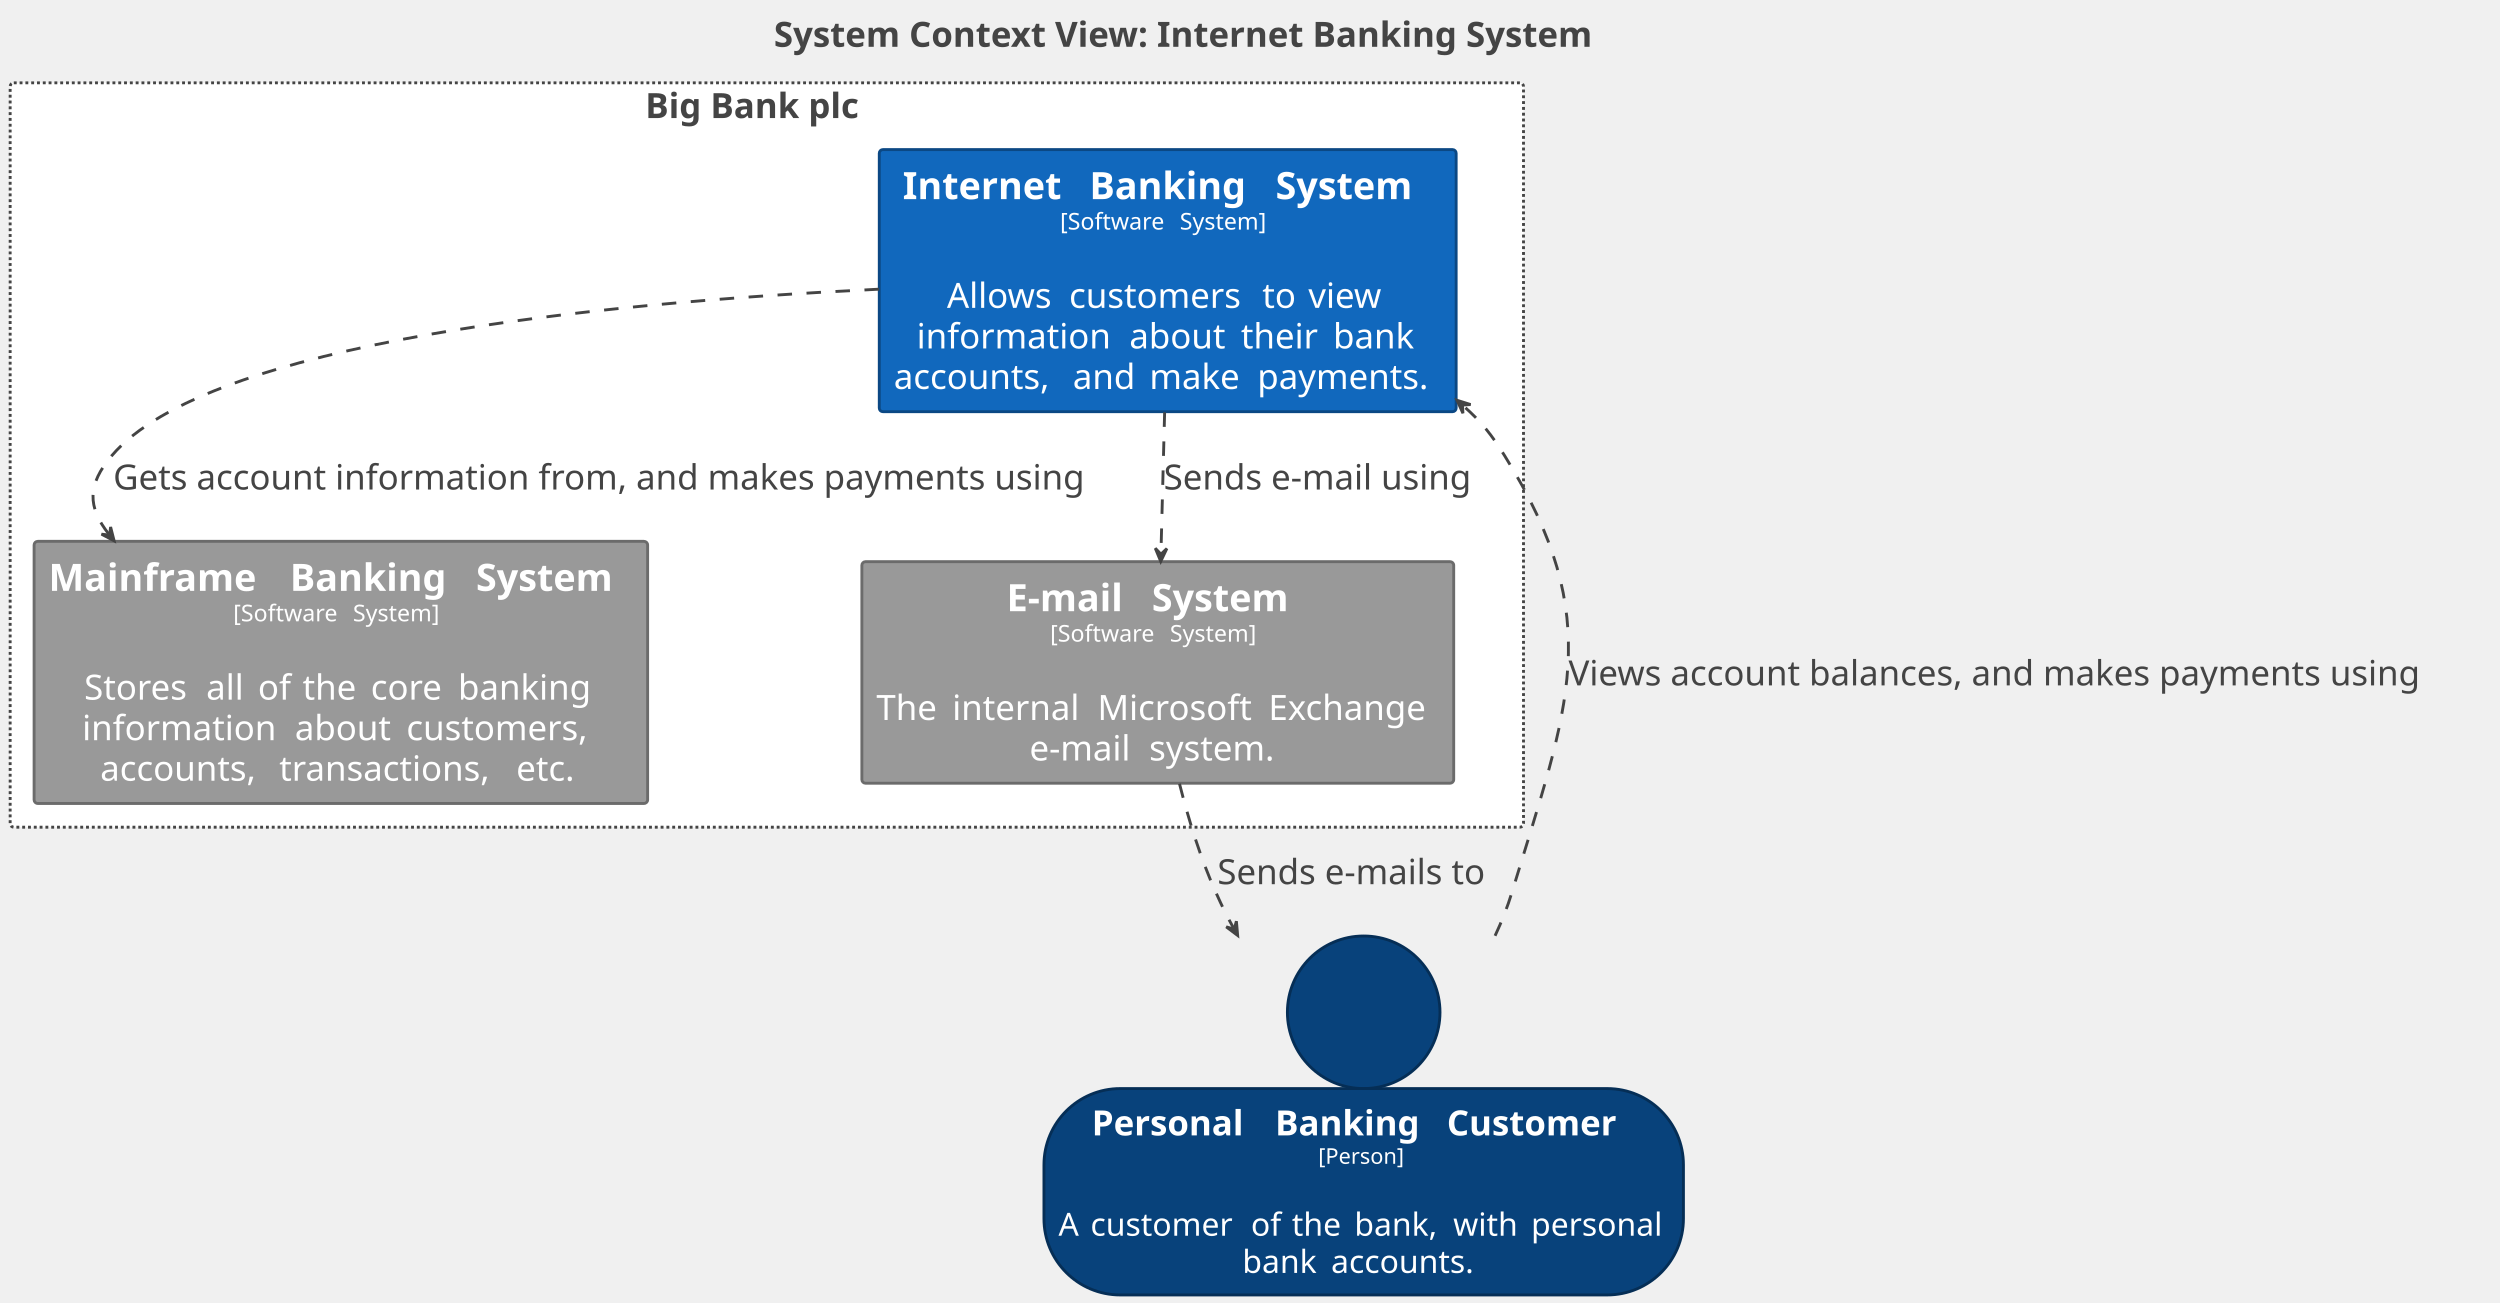
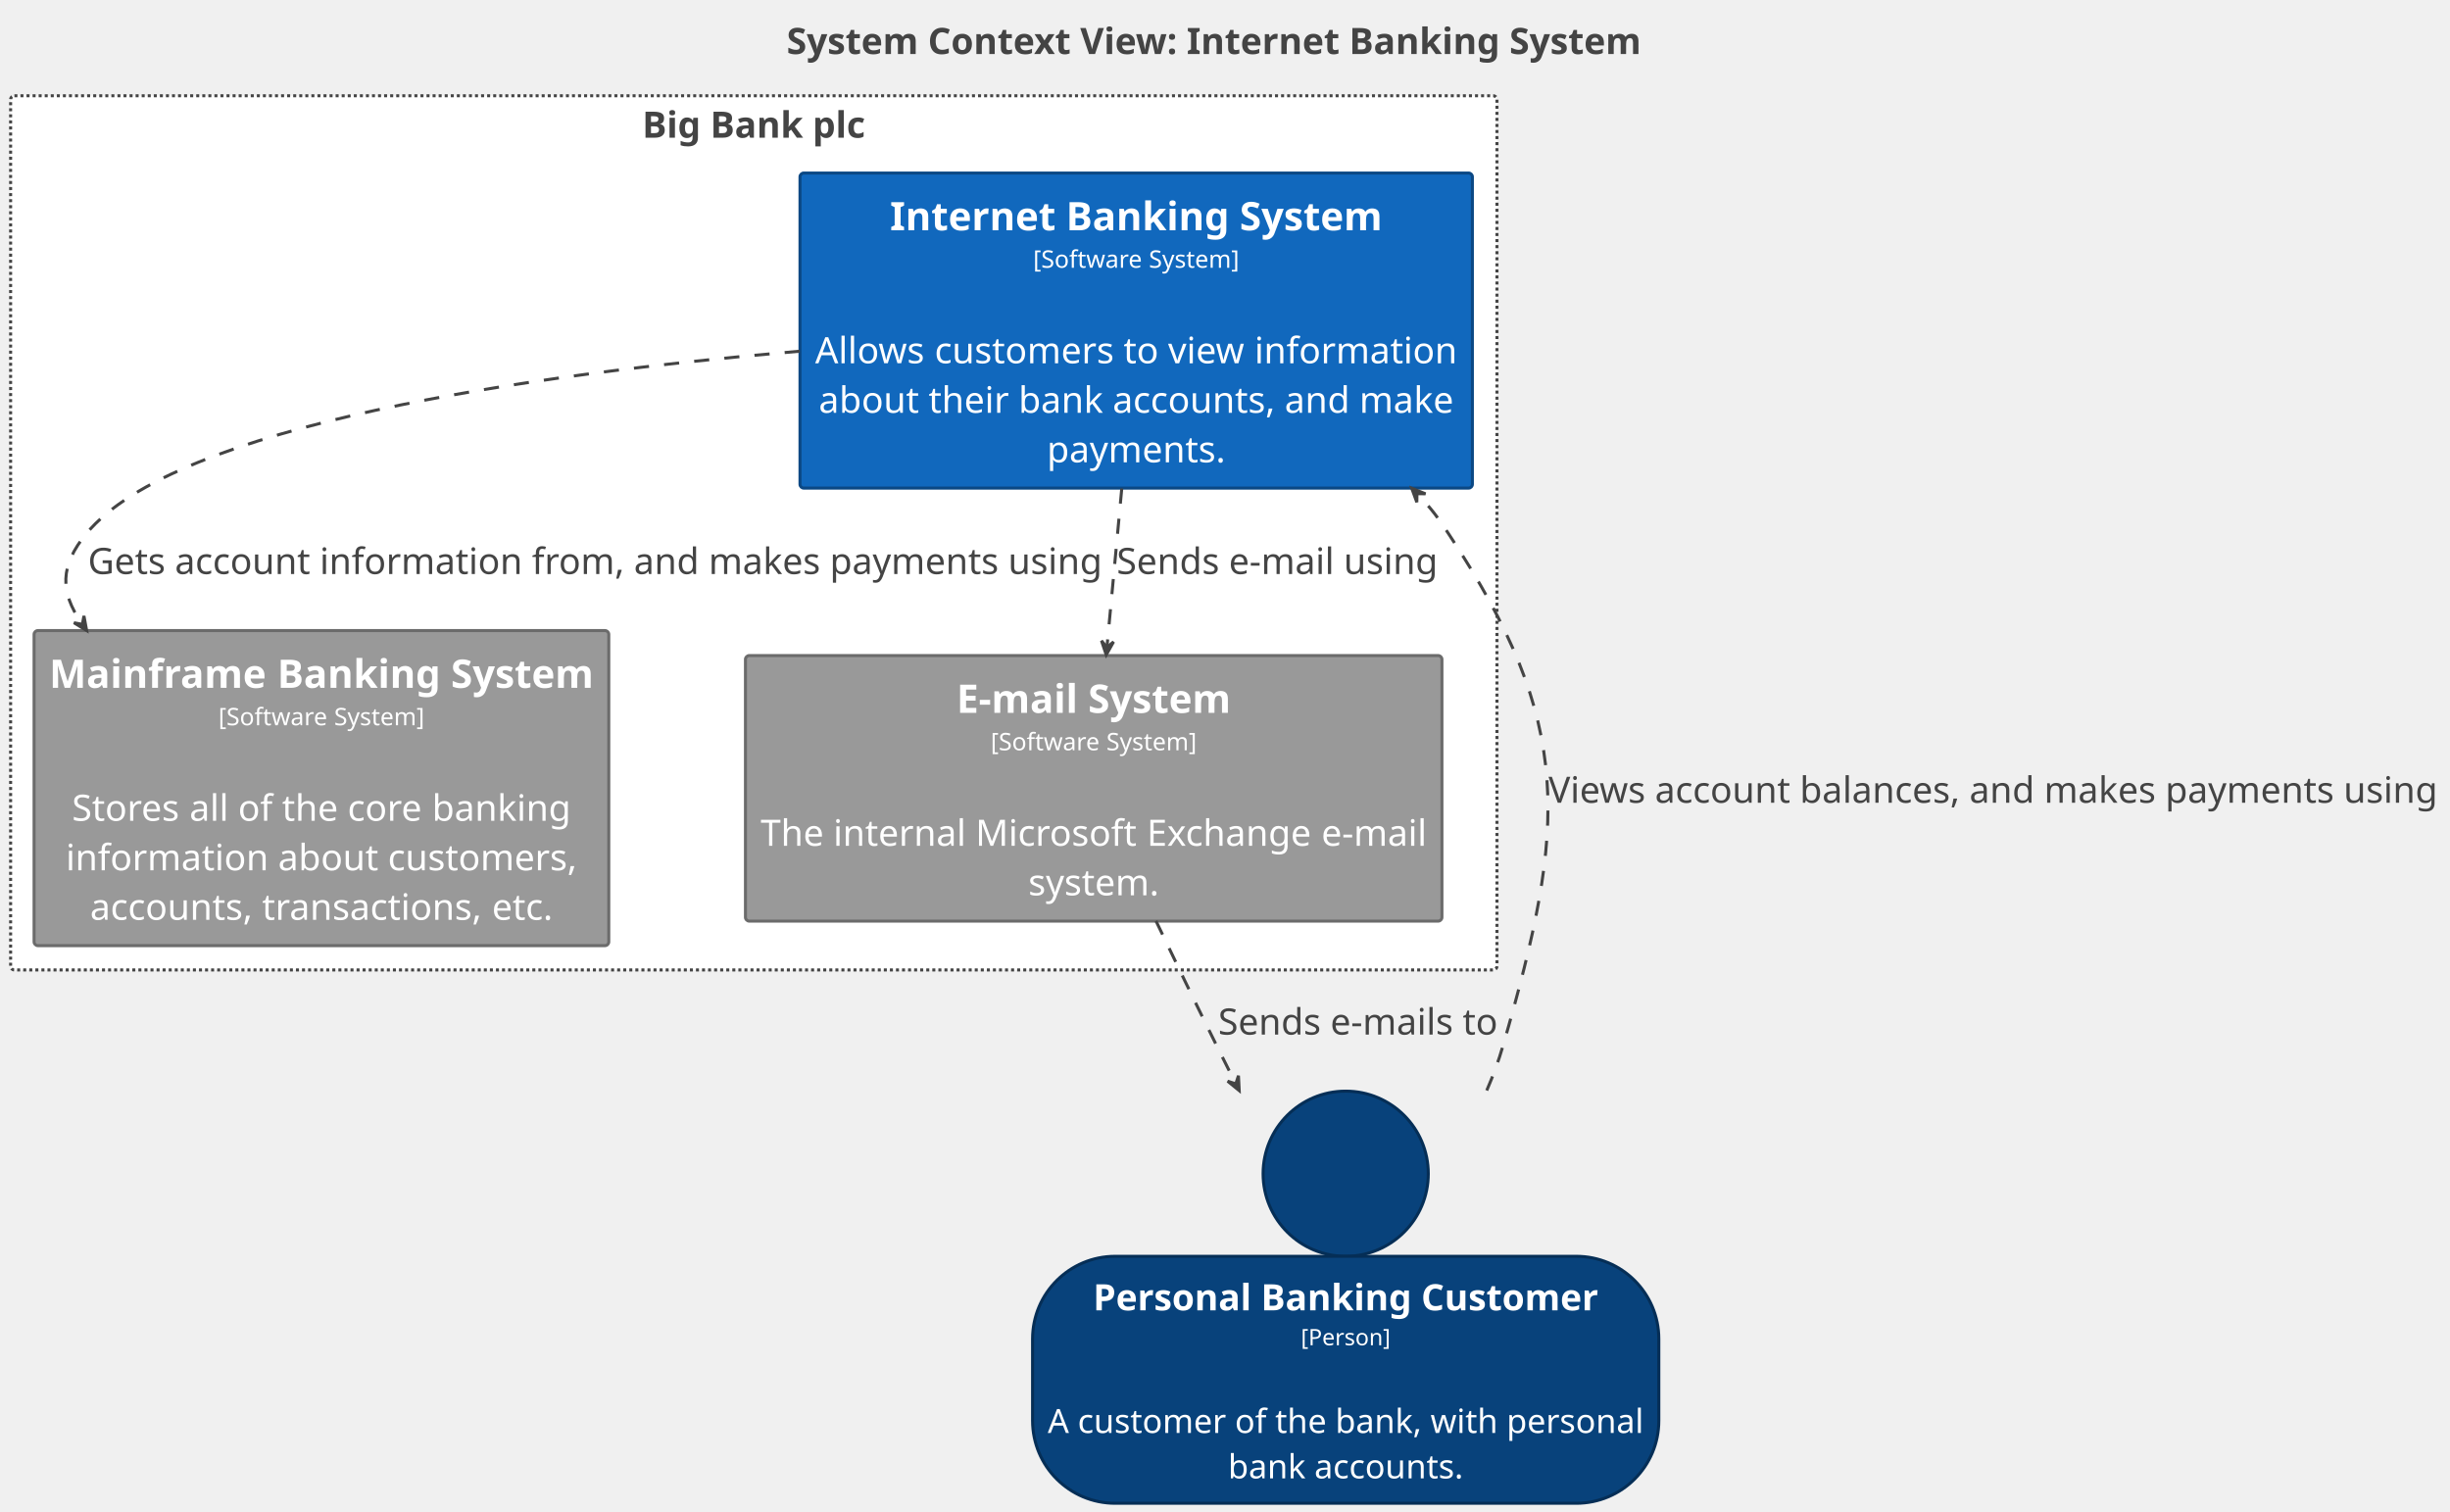
- <svg xmlns="http://www.w3.org/2000/svg" contentStyleType="text/css" data-diagram-type="DESCRIPTION" height="898px" preserveAspectRatio="none" style="width:1723px;height:898px;background:#FFFFFF;" version="1.1" viewBox="0 0 1723 898" width="1723px" zoomAndPan="magnify">
+ <svg xmlns="http://www.w3.org/2000/svg" contentStyleType="text/css" data-diagram-type="DESCRIPTION" height="998px" preserveAspectRatio="none" style="width:1617px;height:998px;background:#FFFFFF;" version="1.1" viewBox="0 0 1617 998" width="1617px" zoomAndPan="magnify">
  <defs />
  <g>
    <g class="title" data-source-line="1">
-       <text fill="#444444" font-family="sans-serif" font-size="24" font-weight="bold" lengthAdjust="spacing" textLength="642.926" x="533.357" y="32.277">System Context View: Internet Banking System</text>
+       <text fill="#444444" font-family="sans-serif" font-size="24" font-weight="bold" lengthAdjust="spacing" textLength="564.958" x="519.184" y="35.656">System Context View: Internet Banking System</text>
    </g>
    <g class="cluster" data-qualified-name="groupQmlnIEJhbmsgcGxj" data-source-line="71" id="ent0002">
-       <rect fill="#FFFFFF" height="513" rx="2.5" ry="2.5" style="stroke:#444444;stroke-width:2;stroke-dasharray:2,2;" width="1043" x="7" y="57.098" />
-       <text fill="#444444" font-family="sans-serif" font-size="24" font-weight="bold" lengthAdjust="spacing" textLength="167.578" x="444.711" y="81.375">Big Bank plc</text>
+       <rect fill="#FFFFFF" height="577" rx="2.5" ry="2.5" style="stroke:#444444;stroke-width:2;stroke-dasharray:2,2;" width="981" x="7" y="63.22" />
+       <text fill="#444444" font-family="sans-serif" font-size="24" font-weight="bold" lengthAdjust="spacing" textLength="147.24" x="423.88" y="90.876">Big Bank plc</text>
    </g>
    <g class="entity" data-qualified-name="groupQmlnIEJhbmsgcGxj.MainframeBankingSystem" data-source-line="72" id="ent0003">
-       <rect fill="#999999" height="180.641" rx="2.5" ry="2.5" style="stroke:#6B6B6B;stroke-width:2;" width="422.848" x="23.5" y="373.098" />
-       <text fill="#FFFFFF" font-family="sans-serif" font-size="26" font-weight="bold" lengthAdjust="spacing" textLength="157.244" x="33.5" y="407.231">Mainframe</text>
-       <text fill="#FFFFFF" font-family="sans-serif" font-size="26" font-weight="bold" lengthAdjust="spacing" textLength="9.052" x="190.744" y="407.231"> </text>
-       <text fill="#FFFFFF" font-family="sans-serif" font-size="26" font-weight="bold" lengthAdjust="spacing" textLength="119.196" x="199.796" y="407.231">Banking</text>
-       <text fill="#FFFFFF" font-family="sans-serif" font-size="26" font-weight="bold" lengthAdjust="spacing" textLength="9.052" x="318.992" y="407.231"> </text>
-       <text fill="#FFFFFF" font-family="sans-serif" font-size="26" font-weight="bold" lengthAdjust="spacing" textLength="108.304" x="328.044" y="407.231">System</text>
-       <text fill="#FFFFFF" font-family="sans-serif" font-size="16" lengthAdjust="spacing" textLength="77.406" x="160.725" y="428.215">[Software</text>
-       <text fill="#FFFFFF" font-family="sans-serif" font-size="16" lengthAdjust="spacing" textLength="5.086" x="238.131" y="428.215"> </text>
-       <text fill="#FFFFFF" font-family="sans-serif" font-size="16" lengthAdjust="spacing" textLength="65.906" x="243.217" y="428.215">System]</text>
-       <text fill="#FFFFFF" font-family="sans-serif" font-size="24" lengthAdjust="spacing" textLength="7.629" x="231.109" y="454.266"> </text>
-       <text fill="#FFFFFF" font-family="sans-serif" font-size="24" lengthAdjust="spacing" textLength="76.465" x="58" y="482.203">Stores</text>
-       <text fill="#FFFFFF" font-family="sans-serif" font-size="24" lengthAdjust="spacing" textLength="7.629" x="134.465" y="482.203"> </text>
-       <text fill="#FFFFFF" font-family="sans-serif" font-size="24" lengthAdjust="spacing" textLength="28.043" x="142.094" y="482.203">all</text>
-       <text fill="#FFFFFF" font-family="sans-serif" font-size="24" lengthAdjust="spacing" textLength="7.629" x="170.137" y="482.203"> </text>
-       <text fill="#FFFFFF" font-family="sans-serif" font-size="24" lengthAdjust="spacing" textLength="23.133" x="177.766" y="482.203">of</text>
-       <text fill="#FFFFFF" font-family="sans-serif" font-size="24" lengthAdjust="spacing" textLength="7.629" x="200.898" y="482.203"> </text>
-       <text fill="#FFFFFF" font-family="sans-serif" font-size="24" lengthAdjust="spacing" textLength="39.387" x="208.527" y="482.203">the</text>
-       <text fill="#FFFFFF" font-family="sans-serif" font-size="24" lengthAdjust="spacing" textLength="7.629" x="247.914" y="482.203"> </text>
-       <text fill="#FFFFFF" font-family="sans-serif" font-size="24" lengthAdjust="spacing" textLength="52.512" x="255.543" y="482.203">core</text>
-       <text fill="#FFFFFF" font-family="sans-serif" font-size="24" lengthAdjust="spacing" textLength="7.629" x="308.055" y="482.203"> </text>
-       <text fill="#FFFFFF" font-family="sans-serif" font-size="24" lengthAdjust="spacing" textLength="96.164" x="315.684" y="482.203">banking</text>
-       <text fill="#FFFFFF" font-family="sans-serif" font-size="24" lengthAdjust="spacing" textLength="138.938" x="56.629" y="510.141">information</text>
-       <text fill="#FFFFFF" font-family="sans-serif" font-size="24" lengthAdjust="spacing" textLength="7.629" x="195.566" y="510.141"> </text>
-       <text fill="#FFFFFF" font-family="sans-serif" font-size="24" lengthAdjust="spacing" textLength="69.246" x="203.195" y="510.141">about</text>
-       <text fill="#FFFFFF" font-family="sans-serif" font-size="24" lengthAdjust="spacing" textLength="7.629" x="272.441" y="510.141"> </text>
-       <text fill="#FFFFFF" font-family="sans-serif" font-size="24" lengthAdjust="spacing" textLength="133.148" x="280.07" y="510.141">customers,</text>
-       <text fill="#FFFFFF" font-family="sans-serif" font-size="24" lengthAdjust="spacing" textLength="115.746" x="69.068" y="538.078">accounts,</text>
-       <text fill="#FFFFFF" font-family="sans-serif" font-size="24" lengthAdjust="spacing" textLength="7.629" x="184.815" y="538.078"> </text>
-       <text fill="#FFFFFF" font-family="sans-serif" font-size="24" lengthAdjust="spacing" textLength="155.707" x="192.443" y="538.078">transactions,</text>
-       <text fill="#FFFFFF" font-family="sans-serif" font-size="24" lengthAdjust="spacing" textLength="7.629" x="348.15" y="538.078"> </text>
-       <text fill="#FFFFFF" font-family="sans-serif" font-size="24" lengthAdjust="spacing" textLength="45" x="355.779" y="538.078">etc.</text>
+       <rect fill="#999999" height="207.956" rx="2.5" ry="2.5" style="stroke:#6B6B6B;stroke-width:2;" width="379.294" x="22.5" y="416.22" />
+       <text fill="#FFFFFF" font-family="sans-serif" font-size="26" font-weight="bold" lengthAdjust="spacing" textLength="143.702" x="32.5" y="454.014">Mainframe</text>
+       <text fill="#FFFFFF" font-family="sans-serif" font-size="26" font-weight="bold" lengthAdjust="spacing" textLength="6.76" x="176.202" y="454.014"> </text>
+       <text fill="#FFFFFF" font-family="sans-serif" font-size="26" font-weight="bold" lengthAdjust="spacing" textLength="107.848" x="182.962" y="454.014">Banking</text>
+       <text fill="#FFFFFF" font-family="sans-serif" font-size="26" font-weight="bold" lengthAdjust="spacing" textLength="6.76" x="290.81" y="454.014"> </text>
+       <text fill="#FFFFFF" font-family="sans-serif" font-size="26" font-weight="bold" lengthAdjust="spacing" textLength="94.224" x="297.57" y="454.014">System</text>
+       <text fill="#FFFFFF" font-family="sans-serif" font-size="16" lengthAdjust="spacing" textLength="72.192" x="144.155" y="478.736">[Software</text>
+       <text fill="#FFFFFF" font-family="sans-serif" font-size="16" lengthAdjust="spacing" textLength="4.16" x="216.347" y="478.736"> </text>
+       <text fill="#FFFFFF" font-family="sans-serif" font-size="16" lengthAdjust="spacing" textLength="59.632" x="220.507" y="478.736">System]</text>
+       <text fill="#FFFFFF" font-family="sans-serif" font-size="24" lengthAdjust="spacing" textLength="6.24" x="209.027" y="509.08"> </text>
+       <text fill="#FFFFFF" font-family="sans-serif" font-size="24" lengthAdjust="spacing" textLength="71.304" x="47.496" y="541.768">Stores</text>
+       <text fill="#FFFFFF" font-family="sans-serif" font-size="24" lengthAdjust="spacing" textLength="6.24" x="118.799" y="541.768"> </text>
+       <text fill="#FFFFFF" font-family="sans-serif" font-size="24" lengthAdjust="spacing" textLength="25.848" x="125.039" y="541.768">all</text>
+       <text fill="#FFFFFF" font-family="sans-serif" font-size="24" lengthAdjust="spacing" textLength="6.24" x="150.887" y="541.768"> </text>
+       <text fill="#FFFFFF" font-family="sans-serif" font-size="24" lengthAdjust="spacing" textLength="22.776" x="157.127" y="541.768">of</text>
+       <text fill="#FFFFFF" font-family="sans-serif" font-size="24" lengthAdjust="spacing" textLength="6.24" x="179.903" y="541.768"> </text>
+       <text fill="#FFFFFF" font-family="sans-serif" font-size="24" lengthAdjust="spacing" textLength="37.032" x="186.143" y="541.768">the</text>
+       <text fill="#FFFFFF" font-family="sans-serif" font-size="24" lengthAdjust="spacing" textLength="6.24" x="223.175" y="541.768"> </text>
+       <text fill="#FFFFFF" font-family="sans-serif" font-size="24" lengthAdjust="spacing" textLength="49.488" x="229.415" y="541.768">core</text>
+       <text fill="#FFFFFF" font-family="sans-serif" font-size="24" lengthAdjust="spacing" textLength="6.24" x="278.903" y="541.768"> </text>
+       <text fill="#FFFFFF" font-family="sans-serif" font-size="24" lengthAdjust="spacing" textLength="91.656" x="285.143" y="541.768">banking</text>
+       <text fill="#FFFFFF" font-family="sans-serif" font-size="24" lengthAdjust="spacing" textLength="133.824" x="43.452" y="574.456">information</text>
+       <text fill="#FFFFFF" font-family="sans-serif" font-size="24" lengthAdjust="spacing" textLength="6.24" x="177.275" y="574.456"> </text>
+       <text fill="#FFFFFF" font-family="sans-serif" font-size="24" lengthAdjust="spacing" textLength="66.24" x="183.515" y="574.456">about</text>
+       <text fill="#FFFFFF" font-family="sans-serif" font-size="24" lengthAdjust="spacing" textLength="6.24" x="249.755" y="574.456"> </text>
+       <text fill="#FFFFFF" font-family="sans-serif" font-size="24" lengthAdjust="spacing" textLength="124.848" x="255.995" y="574.456">customers,</text>
+       <text fill="#FFFFFF" font-family="sans-serif" font-size="24" lengthAdjust="spacing" textLength="107.28" x="59.448" y="607.144">accounts,</text>
+       <text fill="#FFFFFF" font-family="sans-serif" font-size="24" lengthAdjust="spacing" textLength="6.24" x="166.727" y="607.144"> </text>
+       <text fill="#FFFFFF" font-family="sans-serif" font-size="24" lengthAdjust="spacing" textLength="145.488" x="172.967" y="607.144">transactions,</text>
+       <text fill="#FFFFFF" font-family="sans-serif" font-size="24" lengthAdjust="spacing" textLength="6.24" x="318.455" y="607.144"> </text>
+       <text fill="#FFFFFF" font-family="sans-serif" font-size="24" lengthAdjust="spacing" textLength="40.152" x="324.695" y="607.144">etc.</text>
    </g>
    <g class="entity" data-qualified-name="groupQmlnIEJhbmsgcGxj.EmailSystem" data-source-line="73" id="ent0004">
-       <rect fill="#999999" height="152.703" rx="2.5" ry="2.5" style="stroke:#6B6B6B;stroke-width:2;" width="407.891" x="594" y="387.098" />
-       <text fill="#FFFFFF" font-family="sans-serif" font-size="26" font-weight="bold" lengthAdjust="spacing" textLength="91.013" x="693.761" y="421.231">E-mail</text>
-       <text fill="#FFFFFF" font-family="sans-serif" font-size="26" font-weight="bold" lengthAdjust="spacing" textLength="9.052" x="784.774" y="421.231"> </text>
-       <text fill="#FFFFFF" font-family="sans-serif" font-size="26" font-weight="bold" lengthAdjust="spacing" textLength="108.304" x="793.826" y="421.231">System</text>
-       <text fill="#FFFFFF" font-family="sans-serif" font-size="16" lengthAdjust="spacing" textLength="77.406" x="723.746" y="442.215">[Software</text>
-       <text fill="#FFFFFF" font-family="sans-serif" font-size="16" lengthAdjust="spacing" textLength="5.086" x="801.152" y="442.215"> </text>
-       <text fill="#FFFFFF" font-family="sans-serif" font-size="16" lengthAdjust="spacing" textLength="65.906" x="806.238" y="442.215">System]</text>
-       <text fill="#FFFFFF" font-family="sans-serif" font-size="24" lengthAdjust="spacing" textLength="7.629" x="794.131" y="468.266"> </text>
-       <text fill="#FFFFFF" font-family="sans-serif" font-size="24" lengthAdjust="spacing" textLength="44.637" x="604" y="496.203">The</text>
-       <text fill="#FFFFFF" font-family="sans-serif" font-size="24" lengthAdjust="spacing" textLength="7.629" x="648.637" y="496.203"> </text>
-       <text fill="#FFFFFF" font-family="sans-serif" font-size="24" lengthAdjust="spacing" textLength="92.508" x="656.266" y="496.203">internal</text>
-       <text fill="#FFFFFF" font-family="sans-serif" font-size="24" lengthAdjust="spacing" textLength="7.629" x="748.773" y="496.203"> </text>
-       <text fill="#FFFFFF" font-family="sans-serif" font-size="24" lengthAdjust="spacing" textLength="110.168" x="756.402" y="496.203">Microsoft</text>
-       <text fill="#FFFFFF" font-family="sans-serif" font-size="24" lengthAdjust="spacing" textLength="7.629" x="866.57" y="496.203"> </text>
-       <text fill="#FFFFFF" font-family="sans-serif" font-size="24" lengthAdjust="spacing" textLength="117.691" x="874.199" y="496.203">Exchange</text>
-       <text fill="#FFFFFF" font-family="sans-serif" font-size="24" lengthAdjust="spacing" textLength="74.848" x="709.51" y="524.141">e-mail</text>
-       <text fill="#FFFFFF" font-family="sans-serif" font-size="24" lengthAdjust="spacing" textLength="7.629" x="784.357" y="524.141"> </text>
-       <text fill="#FFFFFF" font-family="sans-serif" font-size="24" lengthAdjust="spacing" textLength="94.394" x="791.986" y="524.141">system.</text>
+       <rect fill="#999999" height="175.268" rx="2.5" ry="2.5" style="stroke:#6B6B6B;stroke-width:2;" width="459.679" x="492" y="432.72" />
+       <text fill="#FFFFFF" font-family="sans-serif" font-size="26" font-weight="bold" lengthAdjust="spacing" textLength="80.028" x="631.333" y="470.514">E-mail</text>
+       <text fill="#FFFFFF" font-family="sans-serif" font-size="26" font-weight="bold" lengthAdjust="spacing" textLength="6.76" x="711.361" y="470.514"> </text>
+       <text fill="#FFFFFF" font-family="sans-serif" font-size="26" font-weight="bold" lengthAdjust="spacing" textLength="94.224" x="718.121" y="470.514">System</text>
+       <text fill="#FFFFFF" font-family="sans-serif" font-size="16" lengthAdjust="spacing" textLength="72.192" x="653.847" y="495.236">[Software</text>
+       <text fill="#FFFFFF" font-family="sans-serif" font-size="16" lengthAdjust="spacing" textLength="4.16" x="726.039" y="495.236"> </text>
+       <text fill="#FFFFFF" font-family="sans-serif" font-size="16" lengthAdjust="spacing" textLength="59.632" x="730.199" y="495.236">System]</text>
+       <text fill="#FFFFFF" font-family="sans-serif" font-size="24" lengthAdjust="spacing" textLength="6.24" x="718.719" y="525.58"> </text>
+       <text fill="#FFFFFF" font-family="sans-serif" font-size="24" lengthAdjust="spacing" textLength="41.712" x="502" y="558.268">The</text>
+       <text fill="#FFFFFF" font-family="sans-serif" font-size="24" lengthAdjust="spacing" textLength="6.24" x="543.712" y="558.268"> </text>
+       <text fill="#FFFFFF" font-family="sans-serif" font-size="24" lengthAdjust="spacing" textLength="87.624" x="549.952" y="558.268">internal</text>
+       <text fill="#FFFFFF" font-family="sans-serif" font-size="24" lengthAdjust="spacing" textLength="6.24" x="637.576" y="558.268"> </text>
+       <text fill="#FFFFFF" font-family="sans-serif" font-size="24" lengthAdjust="spacing" textLength="106.848" x="643.816" y="558.268">Microsoft</text>
+       <text fill="#FFFFFF" font-family="sans-serif" font-size="24" lengthAdjust="spacing" textLength="6.24" x="750.663" y="558.268"> </text>
+       <text fill="#FFFFFF" font-family="sans-serif" font-size="24" lengthAdjust="spacing" textLength="108.984" x="756.903" y="558.268">Exchange</text>
+       <text fill="#FFFFFF" font-family="sans-serif" font-size="24" lengthAdjust="spacing" textLength="6.24" x="865.887" y="558.268"> </text>
+       <text fill="#FFFFFF" font-family="sans-serif" font-size="24" lengthAdjust="spacing" textLength="69.552" x="872.127" y="558.268">e-mail</text>
+       <text fill="#FFFFFF" font-family="sans-serif" font-size="24" lengthAdjust="spacing" textLength="86.304" x="678.688" y="590.956">system.</text>
    </g>
    <g class="entity" data-qualified-name="groupQmlnIEJhbmsgcGxj.InternetBankingSystem" data-source-line="74" id="ent0005">
-       <rect fill="#1168BD" height="180.641" rx="2.5" ry="2.5" style="stroke:#0B4884;stroke-width:2;" width="397.578" x="606" y="103.098" />
-       <text fill="#FFFFFF" font-family="sans-serif" font-size="26" font-weight="bold" lengthAdjust="spacing" textLength="119.641" x="622.167" y="137.231">Internet</text>
-       <text fill="#FFFFFF" font-family="sans-serif" font-size="26" font-weight="bold" lengthAdjust="spacing" textLength="9.052" x="741.808" y="137.231"> </text>
-       <text fill="#FFFFFF" font-family="sans-serif" font-size="26" font-weight="bold" lengthAdjust="spacing" textLength="119.196" x="750.859" y="137.231">Banking</text>
-       <text fill="#FFFFFF" font-family="sans-serif" font-size="26" font-weight="bold" lengthAdjust="spacing" textLength="9.052" x="870.056" y="137.231"> </text>
-       <text fill="#FFFFFF" font-family="sans-serif" font-size="26" font-weight="bold" lengthAdjust="spacing" textLength="108.304" x="879.107" y="137.231">System</text>
-       <text fill="#FFFFFF" font-family="sans-serif" font-size="16" lengthAdjust="spacing" textLength="77.406" x="730.59" y="158.215">[Software</text>
-       <text fill="#FFFFFF" font-family="sans-serif" font-size="16" lengthAdjust="spacing" textLength="5.086" x="807.996" y="158.215"> </text>
-       <text fill="#FFFFFF" font-family="sans-serif" font-size="16" lengthAdjust="spacing" textLength="65.906" x="813.082" y="158.215">System]</text>
-       <text fill="#FFFFFF" font-family="sans-serif" font-size="24" lengthAdjust="spacing" textLength="7.629" x="800.975" y="184.266"> </text>
-       <text fill="#FFFFFF" font-family="sans-serif" font-size="24" lengthAdjust="spacing" textLength="76.57" x="652.621" y="212.203">Allows</text>
-       <text fill="#FFFFFF" font-family="sans-serif" font-size="24" lengthAdjust="spacing" textLength="7.629" x="729.191" y="212.203"> </text>
-       <text fill="#FFFFFF" font-family="sans-serif" font-size="24" lengthAdjust="spacing" textLength="125.519" x="736.82" y="212.203">customers</text>
-       <text fill="#FFFFFF" font-family="sans-serif" font-size="24" lengthAdjust="spacing" textLength="7.629" x="862.34" y="212.203"> </text>
-       <text fill="#FFFFFF" font-family="sans-serif" font-size="24" lengthAdjust="spacing" textLength="24.094" x="869.969" y="212.203">to</text>
-       <text fill="#FFFFFF" font-family="sans-serif" font-size="24" lengthAdjust="spacing" textLength="7.629" x="894.062" y="212.203"> </text>
-       <text fill="#FFFFFF" font-family="sans-serif" font-size="24" lengthAdjust="spacing" textLength="55.266" x="901.691" y="212.203">view</text>
-       <text fill="#FFFFFF" font-family="sans-serif" font-size="24" lengthAdjust="spacing" textLength="138.938" x="631.768" y="240.141">information</text>
-       <text fill="#FFFFFF" font-family="sans-serif" font-size="24" lengthAdjust="spacing" textLength="7.629" x="770.705" y="240.141"> </text>
-       <text fill="#FFFFFF" font-family="sans-serif" font-size="24" lengthAdjust="spacing" textLength="69.246" x="778.334" y="240.141">about</text>
-       <text fill="#FFFFFF" font-family="sans-serif" font-size="24" lengthAdjust="spacing" textLength="7.629" x="847.58" y="240.141"> </text>
-       <text fill="#FFFFFF" font-family="sans-serif" font-size="24" lengthAdjust="spacing" textLength="55.922" x="855.209" y="240.141">their</text>
-       <text fill="#FFFFFF" font-family="sans-serif" font-size="24" lengthAdjust="spacing" textLength="7.629" x="911.131" y="240.141"> </text>
-       <text fill="#FFFFFF" font-family="sans-serif" font-size="24" lengthAdjust="spacing" textLength="59.051" x="918.76" y="240.141">bank</text>
-       <text fill="#FFFFFF" font-family="sans-serif" font-size="24" lengthAdjust="spacing" textLength="115.746" x="616" y="268.078">accounts,</text>
-       <text fill="#FFFFFF" font-family="sans-serif" font-size="24" lengthAdjust="spacing" textLength="7.629" x="731.746" y="268.078"> </text>
-       <text fill="#FFFFFF" font-family="sans-serif" font-size="24" lengthAdjust="spacing" textLength="45.152" x="739.375" y="268.078">and</text>
-       <text fill="#FFFFFF" font-family="sans-serif" font-size="24" lengthAdjust="spacing" textLength="7.629" x="784.527" y="268.078"> </text>
-       <text fill="#FFFFFF" font-family="sans-serif" font-size="24" lengthAdjust="spacing" textLength="66.75" x="792.156" y="268.078">make</text>
-       <text fill="#FFFFFF" font-family="sans-serif" font-size="24" lengthAdjust="spacing" textLength="7.629" x="858.906" y="268.078"> </text>
-       <text fill="#FFFFFF" font-family="sans-serif" font-size="24" lengthAdjust="spacing" textLength="127.043" x="866.535" y="268.078">payments.</text>
+       <rect fill="#1168BD" height="207.956" rx="2.5" ry="2.5" style="stroke:#0B4884;stroke-width:2;" width="443.767" x="528" y="114.22" />
+       <text fill="#FFFFFF" font-family="sans-serif" font-size="26" font-weight="bold" lengthAdjust="spacing" textLength="109.382" x="587.396" y="152.014">Internet</text>
+       <text fill="#FFFFFF" font-family="sans-serif" font-size="26" font-weight="bold" lengthAdjust="spacing" textLength="6.76" x="696.778" y="152.014"> </text>
+       <text fill="#FFFFFF" font-family="sans-serif" font-size="26" font-weight="bold" lengthAdjust="spacing" textLength="107.848" x="703.538" y="152.014">Banking</text>
+       <text fill="#FFFFFF" font-family="sans-serif" font-size="26" font-weight="bold" lengthAdjust="spacing" textLength="6.76" x="811.386" y="152.014"> </text>
+       <text fill="#FFFFFF" font-family="sans-serif" font-size="26" font-weight="bold" lengthAdjust="spacing" textLength="94.224" x="818.146" y="152.014">System</text>
+       <text fill="#FFFFFF" font-family="sans-serif" font-size="16" lengthAdjust="spacing" textLength="72.192" x="681.891" y="176.736">[Software</text>
+       <text fill="#FFFFFF" font-family="sans-serif" font-size="16" lengthAdjust="spacing" textLength="4.16" x="754.083" y="176.736"> </text>
+       <text fill="#FFFFFF" font-family="sans-serif" font-size="16" lengthAdjust="spacing" textLength="59.632" x="758.243" y="176.736">System]</text>
+       <text fill="#FFFFFF" font-family="sans-serif" font-size="24" lengthAdjust="spacing" textLength="6.24" x="746.763" y="207.08"> </text>
+       <text fill="#FFFFFF" font-family="sans-serif" font-size="24" lengthAdjust="spacing" textLength="72.6" x="538" y="239.768">Allows</text>
+       <text fill="#FFFFFF" font-family="sans-serif" font-size="24" lengthAdjust="spacing" textLength="6.24" x="610.6" y="239.768"> </text>
+       <text fill="#FFFFFF" font-family="sans-serif" font-size="24" lengthAdjust="spacing" textLength="118.416" x="616.84" y="239.768">customers</text>
+       <text fill="#FFFFFF" font-family="sans-serif" font-size="24" lengthAdjust="spacing" textLength="6.24" x="735.255" y="239.768"> </text>
+       <text fill="#FFFFFF" font-family="sans-serif" font-size="24" lengthAdjust="spacing" textLength="23.184" x="741.495" y="239.768">to</text>
+       <text fill="#FFFFFF" font-family="sans-serif" font-size="24" lengthAdjust="spacing" textLength="6.24" x="764.679" y="239.768"> </text>
+       <text fill="#FFFFFF" font-family="sans-serif" font-size="24" lengthAdjust="spacing" textLength="50.784" x="770.919" y="239.768">view</text>
+       <text fill="#FFFFFF" font-family="sans-serif" font-size="24" lengthAdjust="spacing" textLength="6.24" x="821.703" y="239.768"> </text>
+       <text fill="#FFFFFF" font-family="sans-serif" font-size="24" lengthAdjust="spacing" textLength="133.824" x="827.943" y="239.768">information</text>
+       <text fill="#FFFFFF" font-family="sans-serif" font-size="24" lengthAdjust="spacing" textLength="66.24" x="540.364" y="272.456">about</text>
+       <text fill="#FFFFFF" font-family="sans-serif" font-size="24" lengthAdjust="spacing" textLength="6.24" x="606.604" y="272.456"> </text>
+       <text fill="#FFFFFF" font-family="sans-serif" font-size="24" lengthAdjust="spacing" textLength="53.136" x="612.844" y="272.456">their</text>
+       <text fill="#FFFFFF" font-family="sans-serif" font-size="24" lengthAdjust="spacing" textLength="6.24" x="665.98" y="272.456"> </text>
+       <text fill="#FFFFFF" font-family="sans-serif" font-size="24" lengthAdjust="spacing" textLength="55.872" x="672.22" y="272.456">bank</text>
+       <text fill="#FFFFFF" font-family="sans-serif" font-size="24" lengthAdjust="spacing" textLength="6.24" x="728.091" y="272.456"> </text>
+       <text fill="#FFFFFF" font-family="sans-serif" font-size="24" lengthAdjust="spacing" textLength="107.28" x="734.331" y="272.456">accounts,</text>
+       <text fill="#FFFFFF" font-family="sans-serif" font-size="24" lengthAdjust="spacing" textLength="6.24" x="841.611" y="272.456"> </text>
+       <text fill="#FFFFFF" font-family="sans-serif" font-size="24" lengthAdjust="spacing" textLength="43.056" x="847.851" y="272.456">and</text>
+       <text fill="#FFFFFF" font-family="sans-serif" font-size="24" lengthAdjust="spacing" textLength="6.24" x="890.907" y="272.456"> </text>
+       <text fill="#FFFFFF" font-family="sans-serif" font-size="24" lengthAdjust="spacing" textLength="62.256" x="897.147" y="272.456">make</text>
+       <text fill="#FFFFFF" font-family="sans-serif" font-size="24" lengthAdjust="spacing" textLength="117.864" x="690.952" y="305.144">payments.</text>
    </g>
    <g class="entity" data-qualified-name="PersonalBankingCustomer" data-source-line="77" id="ent0006">
-       <ellipse cx="939.859" cy="697.674" fill="#08427B" rx="52.576" ry="52.576" style="stroke:#052E56;stroke-width:2;" />
-       <rect fill="#08427B" height="142.227" rx="52.576" ry="52.576" style="stroke:#052E56;stroke-width:2;" width="440.718" x="719.5" y="750.25" />
-       <text fill="#FFFFFF" font-family="sans-serif" font-size="24" font-weight="bold" lengthAdjust="spacing" textLength="117.984" x="752.464" y="782.528">Personal</text>
-       <text fill="#FFFFFF" font-family="sans-serif" font-size="24" font-weight="bold" lengthAdjust="spacing" textLength="8.355" x="870.449" y="782.528"> </text>
-       <text fill="#FFFFFF" font-family="sans-serif" font-size="24" font-weight="bold" lengthAdjust="spacing" textLength="110.027" x="878.804" y="782.528">Banking</text>
-       <text fill="#FFFFFF" font-family="sans-serif" font-size="24" font-weight="bold" lengthAdjust="spacing" textLength="8.355" x="988.832" y="782.528"> </text>
-       <text fill="#FFFFFF" font-family="sans-serif" font-size="24" font-weight="bold" lengthAdjust="spacing" textLength="130.066" x="997.187" y="782.528">Customer</text>
-       <text fill="#FFFFFF" font-family="sans-serif" font-size="15" lengthAdjust="spacing" textLength="62.644" x="908.537" y="802.111">[Person]</text>
-       <text fill="#FFFFFF" font-family="sans-serif" font-size="22" lengthAdjust="spacing" textLength="6.993" x="936.362" y="826.07"> </text>
-       <text fill="#FFFFFF" font-family="sans-serif" font-size="22" lengthAdjust="spacing" textLength="15.05" x="729.5" y="851.679">A</text>
-       <text fill="#FFFFFF" font-family="sans-serif" font-size="22" lengthAdjust="spacing" textLength="6.993" x="744.55" y="851.679"> </text>
-       <text fill="#FFFFFF" font-family="sans-serif" font-size="22" lengthAdjust="spacing" textLength="103.598" x="751.543" y="851.679">customer</text>
-       <text fill="#FFFFFF" font-family="sans-serif" font-size="22" lengthAdjust="spacing" textLength="6.993" x="855.141" y="851.679"> </text>
-       <text fill="#FFFFFF" font-family="sans-serif" font-size="22" lengthAdjust="spacing" textLength="21.205" x="862.134" y="851.679">of</text>
-       <text fill="#FFFFFF" font-family="sans-serif" font-size="22" lengthAdjust="spacing" textLength="6.993" x="883.339" y="851.679"> </text>
-       <text fill="#FFFFFF" font-family="sans-serif" font-size="22" lengthAdjust="spacing" textLength="36.105" x="890.332" y="851.679">the</text>
-       <text fill="#FFFFFF" font-family="sans-serif" font-size="22" lengthAdjust="spacing" textLength="6.993" x="926.437" y="851.679"> </text>
-       <text fill="#FFFFFF" font-family="sans-serif" font-size="22" lengthAdjust="spacing" textLength="61.123" x="933.43" y="851.679">bank,</text>
-       <text fill="#FFFFFF" font-family="sans-serif" font-size="22" lengthAdjust="spacing" textLength="6.993" x="994.553" y="851.679"> </text>
-       <text fill="#FFFFFF" font-family="sans-serif" font-size="22" lengthAdjust="spacing" textLength="46.675" x="1001.546" y="851.679">with</text>
-       <text fill="#FFFFFF" font-family="sans-serif" font-size="22" lengthAdjust="spacing" textLength="6.993" x="1048.221" y="851.679"> </text>
-       <text fill="#FFFFFF" font-family="sans-serif" font-size="22" lengthAdjust="spacing" textLength="95.004" x="1055.214" y="851.679">personal</text>
-       <text fill="#FFFFFF" font-family="sans-serif" font-size="22" lengthAdjust="spacing" textLength="54.13" x="856.247" y="877.288">bank</text>
-       <text fill="#FFFFFF" font-family="sans-serif" font-size="22" lengthAdjust="spacing" textLength="6.993" x="910.377" y="877.288"> </text>
-       <text fill="#FFFFFF" font-family="sans-serif" font-size="22" lengthAdjust="spacing" textLength="106.101" x="917.37" y="877.288">accounts.</text>
+       <ellipse cx="888.159" cy="774.729" fill="#08427B" rx="54.509" ry="54.509" style="stroke:#052E56;stroke-width:2;" />
+       <rect fill="#08427B" height="163.01" rx="54.509" ry="54.509" style="stroke:#052E56;stroke-width:2;" width="413.317" x="681.5" y="829.238" />
+       <text fill="#FFFFFF" font-family="sans-serif" font-size="24" font-weight="bold" lengthAdjust="spacing" textLength="104.52" x="721.431" y="864.894">Personal</text>
+       <text fill="#FFFFFF" font-family="sans-serif" font-size="24" font-weight="bold" lengthAdjust="spacing" textLength="6.24" x="825.951" y="864.894"> </text>
+       <text fill="#FFFFFF" font-family="sans-serif" font-size="24" font-weight="bold" lengthAdjust="spacing" textLength="99.552" x="832.191" y="864.894">Banking</text>
+       <text fill="#FFFFFF" font-family="sans-serif" font-size="24" font-weight="bold" lengthAdjust="spacing" textLength="6.24" x="931.742" y="864.894"> </text>
+       <text fill="#FFFFFF" font-family="sans-serif" font-size="24" font-weight="bold" lengthAdjust="spacing" textLength="116.904" x="937.982" y="864.894">Customer</text>
+       <text fill="#FFFFFF" font-family="sans-serif" font-size="15" lengthAdjust="spacing" textLength="59.13" x="858.593" y="887.961">[Person]</text>
+       <text fill="#FFFFFF" font-family="sans-serif" font-size="22" lengthAdjust="spacing" textLength="5.72" x="885.299" y="915.874"> </text>
+       <text fill="#FFFFFF" font-family="sans-serif" font-size="22" lengthAdjust="spacing" textLength="14.058" x="691.5" y="945.838">A</text>
+       <text fill="#FFFFFF" font-family="sans-serif" font-size="22" lengthAdjust="spacing" textLength="5.72" x="705.558" y="945.838"> </text>
+       <text fill="#FFFFFF" font-family="sans-serif" font-size="22" lengthAdjust="spacing" textLength="98.01" x="711.278" y="945.838">customer</text>
+       <text fill="#FFFFFF" font-family="sans-serif" font-size="22" lengthAdjust="spacing" textLength="5.72" x="809.288" y="945.838"> </text>
+       <text fill="#FFFFFF" font-family="sans-serif" font-size="22" lengthAdjust="spacing" textLength="20.878" x="815.008" y="945.838">of</text>
+       <text fill="#FFFFFF" font-family="sans-serif" font-size="22" lengthAdjust="spacing" textLength="5.72" x="835.886" y="945.838"> </text>
+       <text fill="#FFFFFF" font-family="sans-serif" font-size="22" lengthAdjust="spacing" textLength="33.946" x="841.606" y="945.838">the</text>
+       <text fill="#FFFFFF" font-family="sans-serif" font-size="22" lengthAdjust="spacing" textLength="5.72" x="875.553" y="945.838"> </text>
+       <text fill="#FFFFFF" font-family="sans-serif" font-size="22" lengthAdjust="spacing" textLength="57.112" x="881.273" y="945.838">bank,</text>
+       <text fill="#FFFFFF" font-family="sans-serif" font-size="22" lengthAdjust="spacing" textLength="5.72" x="938.385" y="945.838"> </text>
+       <text fill="#FFFFFF" font-family="sans-serif" font-size="22" lengthAdjust="spacing" textLength="44.506" x="944.105" y="945.838">with</text>
+       <text fill="#FFFFFF" font-family="sans-serif" font-size="22" lengthAdjust="spacing" textLength="5.72" x="988.611" y="945.838"> </text>
+       <text fill="#FFFFFF" font-family="sans-serif" font-size="22" lengthAdjust="spacing" textLength="90.486" x="994.331" y="945.838">personal</text>
+       <text fill="#FFFFFF" font-family="sans-serif" font-size="22" lengthAdjust="spacing" textLength="51.216" x="810.52" y="975.802">bank</text>
+       <text fill="#FFFFFF" font-family="sans-serif" font-size="22" lengthAdjust="spacing" textLength="5.72" x="861.736" y="975.802"> </text>
+       <text fill="#FFFFFF" font-family="sans-serif" font-size="22" lengthAdjust="spacing" textLength="98.34" x="867.457" y="975.802">accounts.</text>
    </g>
    <g class="link" data-entity-1="ent0006" data-entity-2="ent0005" data-link-type="dependency" data-source-line="79" id="lnk7">
-       <path d="M1030.4,644.938 C1034.99,635.158 1038.95,625.158 1042,615.098 C1080.87,487.068 1107.7,427.688 1037,314.098 C1028.08,299.768 1021.345,291.052 1008.655,279.832" fill="none" id="PersonalBankingCustomer-to-InternetBankingSystem" style="stroke:#444444;stroke-width:2;stroke-dasharray:10,10;" />
-       <polygon fill="#444444" points="1004.16,275.858,1008.253,284.816,1007.906,279.17,1013.552,278.822,1004.16,275.858" style="stroke:#444444;stroke-width:2;" />
-       <text fill="#444444" font-family="sans-serif" font-size="24" lengthAdjust="spacing" textLength="634.641" x="1081" y="472.375">Views account balances, and makes payments using</text>
+       <path d="M981.25,719.78 C985.47,710.04 989.13,700.14 992,690.22 C1033.92,545.08 1039.28,478.27 956,352.22 C948.96,341.56 944.913,335.891 935.893,326.571" fill="none" id="PersonalBankingCustomer-to-InternetBankingSystem" style="stroke:#444444;stroke-width:2;stroke-dasharray:10,10;" />
+       <polygon fill="#444444" points="931.72,322.26,935.105,331.509,935.197,325.853,940.853,325.945,931.72,322.26" style="stroke:#444444;stroke-width:2;" />
+       <text fill="#444444" font-family="sans-serif" font-size="24" lengthAdjust="spacing" textLength="587.326" x="1022" y="529.876">Views account balances, and makes payments using</text>
    </g>
    <g class="link" data-entity-1="ent0005" data-entity-2="ent0003" data-link-type="dependency" data-source-line="80" id="lnk8">
-       <path d="M605.77,199.308 C414.05,208.548 143.69,235.568 77,314.098 C60.06,334.038 60.258,349.384 74.938,368.024" fill="none" id="InternetBankingSystem-to-MainframeBankingSystem" style="stroke:#444444;stroke-width:2;stroke-dasharray:10,10;" />
-       <polygon fill="#444444" points="78.65,372.738,76.224,363.192,75.556,368.81,69.939,368.142,78.65,372.738" style="stroke:#444444;stroke-width:2;" />
-       <text fill="#444444" font-family="sans-serif" font-size="24" lengthAdjust="spacing" textLength="715.887" x="78" y="337.375">Gets account information from, and makes payments using</text>
+       <path d="M527.84,231.81 C348.35,247.18 116.16,280.62 57,352.22 C39.49,373.41 39.514,390.463 53.794,411.263" fill="none" id="InternetBankingSystem-to-MainframeBankingSystem" style="stroke:#444444;stroke-width:2;stroke-dasharray:10,10;" />
+       <polygon fill="#444444" points="57.19,416.21,55.394,406.526,54.36,412.088,48.798,411.054,57.19,416.21" style="stroke:#444444;stroke-width:2;" />
+       <text fill="#444444" font-family="sans-serif" font-size="24" lengthAdjust="spacing" textLength="669.934" x="58" y="378.876">Gets account information from, and makes payments using</text>
    </g>
    <g class="link" data-entity-1="ent0005" data-entity-2="ent0004" data-link-type="dependency" data-source-line="81" id="lnk9">
-       <path d="M802.66,284.208 C801.79,317.538 800.966,348.99 800.136,380.94" fill="none" id="InternetBankingSystem-to-EmailSystem" style="stroke:#444444;stroke-width:2;stroke-dasharray:10,10;" />
-       <polygon fill="#444444" points="799.98,386.938,804.212,378.045,800.11,381.939,796.215,377.837,799.98,386.938" style="stroke:#444444;stroke-width:2;" />
-       <text fill="#444444" font-family="sans-serif" font-size="24" lengthAdjust="spacing" textLength="227.883" x="802" y="337.375">Sends e-mail using</text>
+       <path d="M740.36,322.46 C737.03,358.23 733.877,391.956 730.677,426.276" fill="none" id="InternetBankingSystem-to-EmailSystem" style="stroke:#444444;stroke-width:2;stroke-dasharray:10,10;" />
+       <polygon fill="#444444" points="730.12,432.25,734.938,423.66,730.584,427.272,726.973,422.917,730.12,432.25" style="stroke:#444444;stroke-width:2;" />
+       <text fill="#444444" font-family="sans-serif" font-size="24" lengthAdjust="spacing" textLength="211.943" x="737" y="378.876">Sends e-mail using</text>
    </g>
    <g class="link" data-entity-1="ent0004" data-entity-2="ent0006" data-link-type="dependency" data-source-line="82" id="lnk10">
-       <path d="M812.91,540.148 C819.1,564.658 827.36,591.568 838,615.098 C842.46,624.968 844.628,629.652 850.078,639.471" fill="none" id="EmailSystem-to-PersonalBankingCustomer" style="stroke:#444444;stroke-width:2;stroke-dasharray:10,10;" />
-       <polygon fill="#444444" points="852.99,644.718,852.12,634.907,850.564,640.346,845.125,638.789,852.99,644.718" style="stroke:#444444;stroke-width:2;" />
-       <text fill="#444444" font-family="sans-serif" font-size="24" lengthAdjust="spacing" textLength="199.652" x="839" y="609.375">Sends e-mails to</text>
+       <path d="M762.94,607.86 C775.62,634.37 789.75,663.56 803,690.22 C807.81,699.89 810.099,704.497 815.169,714.507" fill="none" id="EmailSystem-to-PersonalBankingCustomer" style="stroke:#444444;stroke-width:2;stroke-dasharray:10,10;" />
+       <polygon fill="#444444" points="817.88,719.86,817.382,710.024,815.621,715.399,810.245,713.638,817.88,719.86" style="stroke:#444444;stroke-width:2;" />
+       <text fill="#444444" font-family="sans-serif" font-size="24" lengthAdjust="spacing" textLength="184.512" x="804" y="682.876">Sends e-mails to</text>
    </g>
  </g>
</svg>
